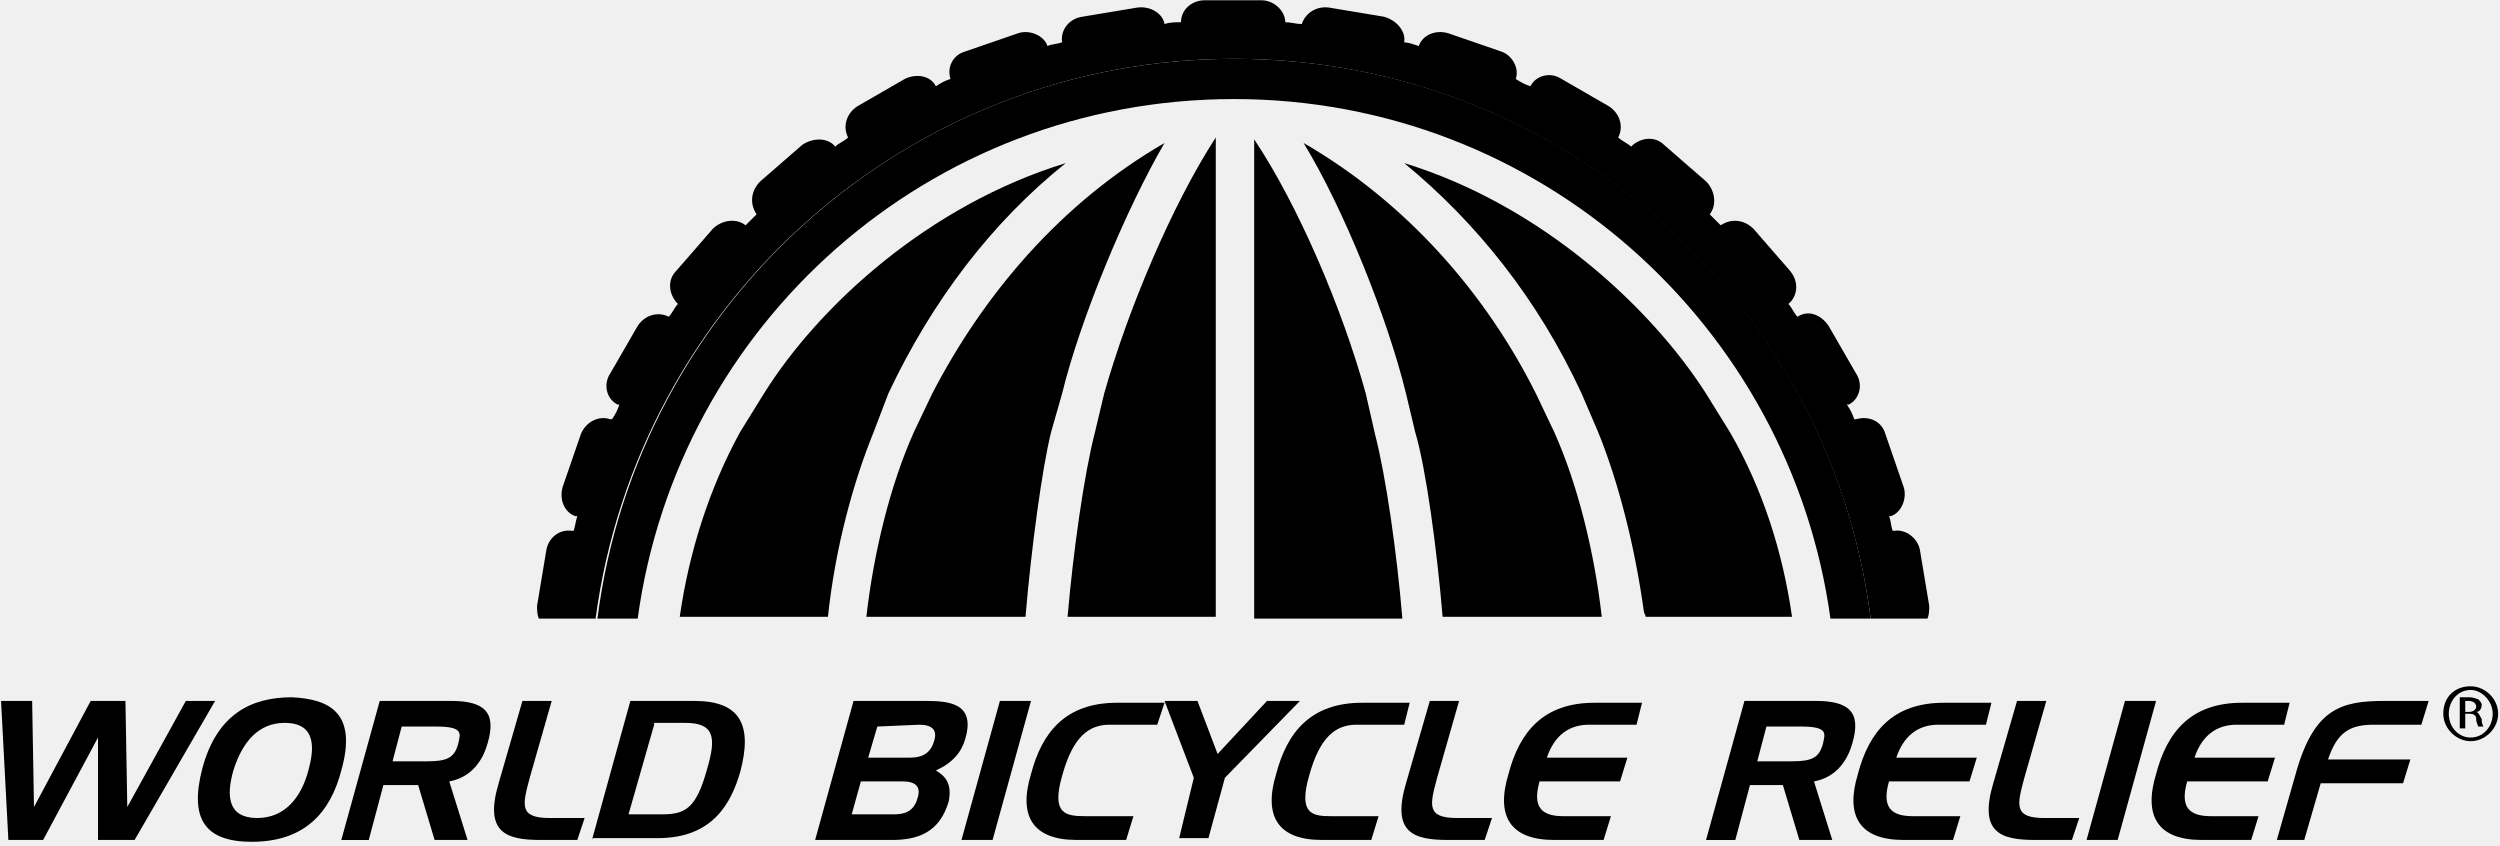
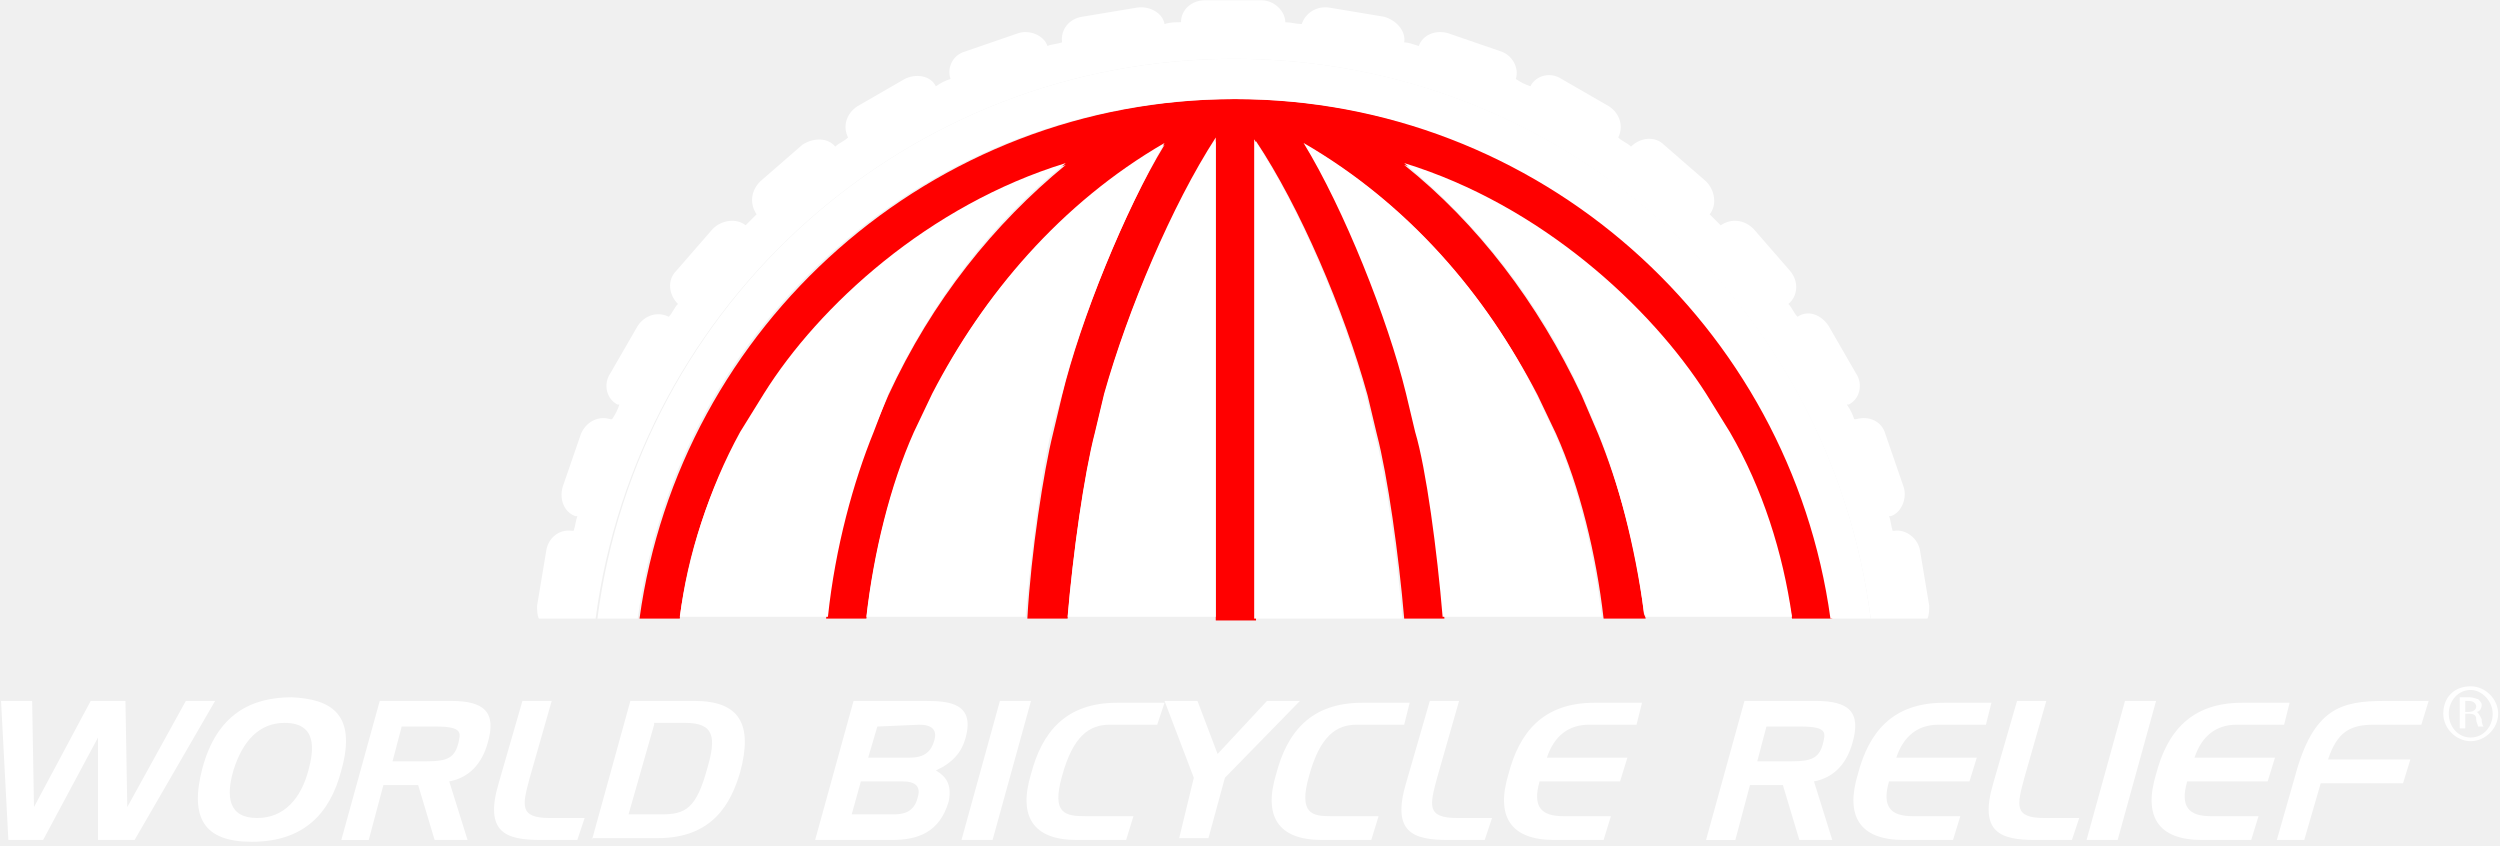
<svg xmlns="http://www.w3.org/2000/svg" width="399" height="135" viewBox="0 0 399 135">
-   <g transform="translate(-1 -2)" fill="none" fill-rule="evenodd">
+   <g transform="translate(-1 -2)" fill="red" fill-rule="nonzero">
    <path d="M119.124 71.24l3.796-6.13c8.759-13.723 26.277-30.074 48.175-36.789-11.387 9.343-21.314 21.606-28.321 36.788l-2.628 6.132c-3.212 8.175-6.131 18.686-7.3 29.489h6.424c1.168-10.22 3.796-21.022 7.591-29.49l2.92-6.13c7.883-15.767 20.438-30.365 37.08-40-6.423 10.51-13.43 28.029-16.35 40l-1.46 6.13c-1.46 5.84-3.504 18.979-4.087 29.49h6.423c.876-10.511 2.628-22.774 4.38-29.49l1.46-6.13c3.795-13.723 10.802-30.074 17.81-40.584v76.496h6.423V24.526c7.007 10.51 14.014 26.86 17.81 40.583l1.46 6.132c1.752 6.715 3.504 19.27 4.38 29.489h6.423c-.876-10.511-2.628-23.65-4.38-29.49l-1.46-6.13c-2.92-11.971-9.927-29.49-16.35-40 16.642 9.635 28.905 24.233 37.08 40l2.92 6.13c3.796 8.468 6.423 19.27 7.591 29.49h6.716c0-.292-.292-.584-.292-.876-1.168-10.51-4.088-20.73-7.3-28.613l-2.627-6.132c-7.008-14.89-16.643-27.445-28.322-36.788 21.898 6.715 39.417 22.774 48.176 36.788l3.795 6.132c4.964 9.051 8.175 19.27 9.927 29.489h6.424c-6.424-47.007-46.424-82.92-95.183-82.92-48.759 0-88.759 36.205-95.182 82.92h6.423c1.168-10.22 4.672-20.438 9.635-29.49z" />
-     <path d="M197.956 11.387c52.263 0 95.183 39.124 101.606 89.343h9.051c.292-.584.292-1.46.292-2.044l-1.46-8.759c-.292-2.044-2.336-3.504-4.087-3.212h-.292c-.292-.876-.292-1.751-.584-2.335h.292c1.752-.584 2.627-2.92 2.044-4.672l-2.92-8.467c-.584-2.044-2.628-2.92-4.672-2.336h-.292c-.292-.876-.584-1.46-1.168-2.336h.292c1.752-.876 2.336-3.211 1.168-4.963l-4.38-7.591c-1.167-1.752-3.211-2.628-4.963-1.46-.584-.584-.876-1.46-1.46-2.044 1.46-1.168 1.752-3.504.292-5.256l-5.84-6.715c-1.459-1.46-3.503-1.752-5.255-.584l-1.751-1.752c1.167-1.46.876-3.795-.584-5.255l-6.716-5.84c-1.46-1.46-3.795-1.167-5.255.292-.584-.583-1.46-.875-2.044-1.46.876-1.751.292-3.795-1.46-4.963l-7.591-4.38c-1.752-1.167-4.088-.583-4.964 1.168-.875-.292-1.46-.584-2.335-1.167.584-1.752-.584-3.796-2.336-4.38l-8.467-2.92c-2.044-.584-4.088.292-4.672 2.044-.876-.292-1.752-.584-2.336-.584.292-1.752-1.167-3.504-3.211-4.087l-8.76-1.46c-2.043-.292-3.795.876-4.379 2.627-.876 0-1.752-.292-2.628-.292 0-1.751-1.751-3.503-3.795-3.503h-9.051c-2.044 0-3.796 1.46-3.796 3.503-.876 0-1.752 0-2.628.292-.292-1.751-2.335-2.92-4.38-2.627l-8.758 1.46c-2.044.292-3.504 2.043-3.212 4.087-.876.292-1.752.292-2.336.584-.584-1.752-2.92-2.628-4.671-2.044l-8.468 2.92c-2.043.584-2.92 2.628-2.335 4.38-.876.292-1.46.583-2.336 1.167-.876-1.751-3.212-2.043-4.964-1.167l-7.59 4.38c-1.753 1.167-2.337 3.21-1.46 4.963-.585.584-1.46.876-2.044 1.46-1.168-1.46-3.504-1.46-5.256-.293l-6.715 5.84c-1.46 1.46-1.752 3.504-.584 5.255L120 37.956c-1.46-1.168-3.796-.876-5.255.584l-5.84 6.715c-1.46 1.46-1.168 3.796.292 5.256-.584.584-.876 1.46-1.46 2.044-1.752-.876-3.795-.292-4.963 1.46l-4.38 7.59c-1.168 1.753-.584 4.088 1.168 4.964h.292c-.292.876-.584 1.46-1.168 2.336h-.292c-1.752-.584-3.795.292-4.671 2.336l-2.92 8.467c-.584 2.044.292 4.088 2.044 4.672h.292c-.292.875-.292 1.46-.584 2.335h-.292c-2.044-.292-3.796 1.168-4.088 3.212l-1.46 8.76c0 .583 0 1.459.292 2.043h9.051c6.716-50.511 49.927-89.343 101.898-89.343z" fill="#000" fill-rule="nonzero" />
-     <path d="M197.956 11.387c-52.263 0-95.182 39.124-101.606 89.343h6.424c6.423-47.007 46.423-82.92 95.182-82.92 48.76 0 88.76 36.205 95.183 82.92h6.423c-6.423-50.511-49.343-89.343-101.606-89.343z" fill="#000" fill-rule="nonzero" />
-     <path d="M177.226 64.818l-1.46 6.13c-1.751 6.716-3.503 19.271-4.38 29.49h23.65V23.942c-7.007 10.803-14.014 27.445-17.81 40.876zm41.752 0c-3.796-13.723-10.803-30.073-17.81-40.584v76.496h23.65c-.876-10.511-2.628-22.774-4.38-29.49l-1.46-6.422zm27.153 0c-7.883-15.767-20.438-30.365-37.08-40 6.423 10.51 13.43 28.029 16.35 40l1.46 6.13c1.752 5.84 3.504 18.979 4.38 29.49h25.401c-1.168-10.219-3.795-21.022-7.59-29.49l-2.92-6.13z" fill="#000" fill-rule="nonzero" />
-     <path d="M273.285 64.818c-8.76-13.723-26.278-30.073-48.176-36.789 11.387 9.343 21.314 21.606 28.322 36.789l2.627 6.13c3.212 7.884 5.84 18.103 7.3 28.614 0 .292.292.584.292.876h23.357c-1.46-10.219-4.671-20.438-9.927-29.49l-3.795-6.13zm-102.774 0c2.92-11.971 10.219-29.49 16.35-40-16.642 9.635-28.905 24.233-37.08 40l-2.92 6.13c-3.795 8.468-6.423 19.271-7.59 29.49h25.4c.876-10.511 2.628-23.65 4.088-29.49l1.752-6.13z" fill="#000" fill-rule="nonzero" />
-     <path d="M142.774 64.818c7.007-14.891 16.642-27.446 28.32-36.789-21.897 6.716-39.415 22.774-48.174 36.789l-3.796 6.13c-4.963 9.052-8.175 19.271-9.635 29.49h23.65c1.168-11.095 4.087-21.606 7.299-29.49l2.336-6.13z" fill="#000" fill-rule="nonzero" />
-     <path fill="#000" fill-rule="nonzero" d="M2.336 136.058L1.168 113.869 6.131 113.869 6.423 130.803 15.474 113.869 21.022 113.869 21.314 130.803 30.657 113.869 35.328 113.869 22.482 136.058 16.642 136.058 16.642 119.708 7.883 136.058z" />
-     <path d="M55.474 124.964c-1.751 6.715-5.839 11.386-14.306 11.386-7.591 0-9.927-3.795-7.883-11.678 2.335-8.76 7.883-11.387 14.306-11.387 5.84.292 10.511 2.335 7.883 11.679zm-13.43 7.59c4.38 0 7.007-3.21 8.175-7.59.876-3.212 1.46-7.592-3.796-7.592-4.087 0-6.715 2.92-8.175 7.592-1.168 4.087-.876 7.59 3.796 7.59zm13.43 3.504l6.132-22.19h11.387c5.255 0 7.299 1.752 5.84 6.716-.877 3.212-2.92 5.547-6.132 6.131l2.92 9.343h-5.256l-2.628-8.759H62.19l-2.336 8.76h-4.38zm9.635-18.102l-1.46 5.548h5.548c3.212 0 4.38-.584 4.964-2.92.292-1.46.875-2.628-3.504-2.628h-5.548zm28.03 18.102h-5.84c-5.547 0-9.05-1.167-6.715-9.05l3.796-13.14h4.671l-3.504 12.263c-1.167 4.38-1.751 6.424 3.212 6.424h5.548l-1.168 3.503zm2.335 0l6.132-22.19h10.219c7.3 0 9.343 3.796 7.3 11.387-1.46 4.964-4.38 10.511-13.14 10.511h-10.51v.292zm9.927-18.394l-4.087 14.307h5.255c3.796 0 5.548-.876 7.3-7.3 1.46-4.963 1.167-7.299-3.504-7.299h-4.964v.292zm25.694 18.394l6.131-22.19h11.387c3.796 0 8.175.293 6.423 6.132-.583 2.044-2.043 3.796-4.671 4.964 1.46.875 2.628 2.043 2.044 4.963-1.46 4.964-4.964 6.131-9.051 6.131h-12.263zm9.927-18.102l-1.46 4.964h6.715c1.752 0 3.212-.584 3.796-2.628.584-1.752-.292-2.628-2.336-2.628l-6.715.292zm-4.088 14.015h6.716c1.46 0 3.211-.292 3.795-2.628.584-1.752-.292-2.628-2.336-2.628h-6.715l-1.46 5.256z" fill="#000" fill-rule="nonzero" />
-     <path fill="#000" fill-rule="nonzero" d="M165.547 113.869L159.416 136.058 154.453 136.058 160.584 113.869z" />
-     <path d="M185.693 117.664h-7.59c-3.212 0-5.84 1.752-7.592 8.175-1.752 6.132.584 6.424 3.796 6.424h7.59l-1.167 3.795h-7.883c-7.008 0-9.343-3.795-7.3-10.51 1.752-6.716 5.548-11.387 13.723-11.387h7.591l-1.168 3.503z" fill="#000" fill-rule="nonzero" />
-     <path fill="#000" fill-rule="nonzero" d="M191.533 126.131L186.861 113.869 192.117 113.869 195.328 122.336 203.212 113.869 208.467 113.869 196.496 126.131 193.869 135.766 189.197 135.766z" />
-     <path d="M225.11 117.664h-7.592c-3.211 0-5.84 1.752-7.591 8.175-1.752 6.132.584 6.424 3.504 6.424h7.59l-1.167 3.795h-7.883c-7.007 0-9.343-3.795-7.3-10.51 1.752-6.716 5.548-11.387 13.723-11.387h7.591l-.876 3.503zm12.846 18.394h-5.84c-5.547 0-9.05-1.167-6.715-9.05l3.796-13.14h4.672l-3.504 12.263c-1.168 4.38-1.752 6.424 3.212 6.424h5.547l-1.168 3.503zm24.234-18.394h-7.591c-3.212 0-5.548 1.752-6.716 5.256h12.847l-1.168 3.795h-12.847c-1.168 4.088.292 5.548 3.796 5.548h7.591l-1.168 3.795h-7.883c-7.007 0-9.343-3.795-7.3-10.51 1.753-6.716 5.548-11.387 13.723-11.387h7.592l-.876 3.503zm11.095 18.394l6.131-22.19h11.387c5.255 0 7.3 1.752 5.84 6.716-.877 3.212-2.92 5.547-6.132 6.131l2.92 9.343h-5.256l-2.628-8.759h-5.255l-2.336 8.76h-4.671zm9.635-18.102l-1.46 5.548h5.547c3.212 0 4.38-.584 4.964-2.92.292-1.46.876-2.628-3.504-2.628h-5.547zm35.036-.292h-7.591c-3.212 0-5.547 1.752-6.715 5.256h12.846l-1.168 3.795h-12.846c-1.168 4.088.292 5.548 3.795 5.548h7.592l-1.168 3.795h-7.883c-7.008 0-9.344-3.795-7.3-10.51 1.752-6.716 5.548-11.387 13.723-11.387h7.591l-.876 3.503zm13.723 18.394h-5.84c-5.547 0-9.05-1.167-6.715-9.05l3.796-13.14h4.671l-3.503 12.263c-1.168 4.38-1.752 6.424 3.211 6.424h5.548l-1.168 3.503z" fill="#000" fill-rule="nonzero" />
-     <path fill="#000" fill-rule="nonzero" d="M345.109 113.869L338.978 136.058 334.015 136.058 340.146 113.869z" />
-     <path d="M365.547 117.664h-7.59c-3.212 0-5.548 1.752-6.716 5.256h12.847l-1.168 3.795h-12.847c-1.168 4.088.292 5.548 3.796 5.548h7.59l-1.167 3.795h-7.883c-7.008 0-9.343-3.795-7.3-10.51 1.752-6.716 5.548-11.387 13.723-11.387h7.591l-.876 3.503zm-1.167 18.394l2.92-10.219c2.919-10.803 7.299-11.97 14.306-11.97h7.007l-1.168 3.795h-7.591c-3.796 0-5.84 1.168-7.3 5.548h13.14l-1.168 3.795h-13.14l-2.627 9.051h-4.38zm30.948-24.525c2.336 0 4.38 2.044 4.38 4.38 0 2.335-2.044 4.379-4.38 4.379-2.335 0-4.38-2.044-4.38-4.38 0-2.627 1.753-4.38 4.38-4.38zm0 .584c-2.043 0-3.503 1.752-3.503 3.795 0 2.044 1.46 3.796 3.503 3.796 2.044 0 3.504-1.752 3.504-3.796 0-2.043-1.752-3.795-3.504-3.795zm-.875 6.131h-.876v-4.963h1.46c.875 0 1.167.292 1.46.292.291.292.583.584.583.876 0 .583-.292 1.167-.876 1.167.292 0 .584.584.876 1.168 0 .876.292 1.168.292 1.168h-.876c0-.292-.292-.584-.292-1.168s-.292-.876-1.168-.876h-.583v2.336zm0-2.628h.583c.584 0 1.168-.292 1.168-.875 0-.292-.292-.876-1.168-.876h-.583v1.751z" fill="#000" fill-rule="nonzero" />
+     <path d="M197.956 11.387c52.263 0 95.183 39.124 101.606 89.343h9.051c.292-.584.292-1.46.292-2.044l-1.46-8.759c-.292-2.044-2.336-3.504-4.087-3.212h-.292c-.292-.876-.292-1.751-.584-2.335h.292c1.752-.584 2.627-2.92 2.044-4.672l-2.92-8.467c-.584-2.044-2.628-2.92-4.672-2.336h-.292c-.292-.876-.584-1.46-1.168-2.336h.292c1.752-.876 2.336-3.211 1.168-4.963l-4.38-7.591c-1.167-1.752-3.211-2.628-4.963-1.46-.584-.584-.876-1.46-1.46-2.044 1.46-1.168 1.752-3.504.292-5.256l-5.84-6.715c-1.459-1.46-3.503-1.752-5.255-.584l-1.751-1.752c1.167-1.46.876-3.795-.584-5.255l-6.716-5.84c-1.46-1.46-3.795-1.167-5.255.292-.584-.583-1.46-.875-2.044-1.46.876-1.751.292-3.795-1.46-4.963l-7.591-4.38c-1.752-1.167-4.088-.583-4.964 1.168-.875-.292-1.46-.584-2.335-1.167.584-1.752-.584-3.796-2.336-4.38l-8.467-2.92c-2.044-.584-4.088.292-4.672 2.044-.876-.292-1.752-.584-2.336-.584.292-1.752-1.167-3.504-3.211-4.087l-8.76-1.46c-2.043-.292-3.795.876-4.379 2.627-.876 0-1.752-.292-2.628-.292 0-1.751-1.751-3.503-3.795-3.503h-9.051c-2.044 0-3.796 1.46-3.796 3.503-.876 0-1.752 0-2.628.292-.292-1.751-2.335-2.92-4.38-2.627l-8.758 1.46c-2.044.292-3.504 2.043-3.212 4.087-.876.292-1.752.292-2.336.584-.584-1.752-2.92-2.628-4.671-2.044l-8.468 2.92c-2.043.584-2.92 2.628-2.335 4.38-.876.292-1.46.583-2.336 1.167-.876-1.751-3.212-2.043-4.964-1.167l-7.59 4.38c-1.753 1.167-2.337 3.21-1.46 4.963-.585.584-1.46.876-2.044 1.46-1.168-1.46-3.504-1.46-5.256-.293l-6.715 5.84c-1.46 1.46-1.752 3.504-.584 5.255L120 37.956c-1.46-1.168-3.796-.876-5.255.584l-5.84 6.715c-1.46 1.46-1.168 3.796.292 5.256-.584.584-.876 1.46-1.46 2.044-1.752-.876-3.795-.292-4.963 1.46l-4.38 7.59c-1.168 1.753-.584 4.088 1.168 4.964h.292c-.292.876-.584 1.46-1.168 2.336h-.292c-1.752-.584-3.795.292-4.671 2.336l-2.92 8.467c-.584 2.044.292 4.088 2.044 4.672h.292c-.292.875-.292 1.46-.584 2.335h-.292c-2.044-.292-3.796 1.168-4.088 3.212l-1.46 8.76c0 .583 0 1.459.292 2.043h9.051c6.716-50.511 49.927-89.343 101.898-89.343z" fill="#fff" fill-rule="nonzero" />
+     <path d="M197.956 11.387c-52.263 0-95.182 39.124-101.606 89.343h6.424c6.423-47.007 46.423-82.92 95.182-82.92 48.76 0 88.76 36.205 95.183 82.92h6.423c-6.423-50.511-49.343-89.343-101.606-89.343z" fill="#fff" fill-rule="nonzero" />
+     <path d="M177.226 64.818l-1.46 6.13c-1.751 6.716-3.503 19.271-4.38 29.49h23.65V23.942c-7.007 10.803-14.014 27.445-17.81 40.876zm41.752 0c-3.796-13.723-10.803-30.073-17.81-40.584v76.496h23.65c-.876-10.511-2.628-22.774-4.38-29.49l-1.46-6.422zm27.153 0c-7.883-15.767-20.438-30.365-37.08-40 6.423 10.51 13.43 28.029 16.35 40l1.46 6.13c1.752 5.84 3.504 18.979 4.38 29.49h25.401c-1.168-10.219-3.795-21.022-7.59-29.49l-2.92-6.13z" fill="#fff" fill-rule="nonzero" />
+     <path d="M273.285 64.818c-8.76-13.723-26.278-30.073-48.176-36.789 11.387 9.343 21.314 21.606 28.322 36.789l2.627 6.13c3.212 7.884 5.84 18.103 7.3 28.614 0 .292.292.584.292.876h23.357c-1.46-10.219-4.671-20.438-9.927-29.49l-3.795-6.13zm-102.774 0c2.92-11.971 10.219-29.49 16.35-40-16.642 9.635-28.905 24.233-37.08 40l-2.92 6.13c-3.795 8.468-6.423 19.271-7.59 29.49h25.4c.876-10.511 2.628-23.65 4.088-29.49l1.752-6.13z" fill="#fff" fill-rule="nonzero" />
+     <path d="M142.774 64.818c7.007-14.891 16.642-27.446 28.32-36.789-21.897 6.716-39.415 22.774-48.174 36.789l-3.796 6.13c-4.963 9.052-8.175 19.271-9.635 29.49h23.65c1.168-11.095 4.087-21.606 7.299-29.49l2.336-6.13z" fill="#fff" fill-rule="nonzero" />
+     <path fill="#fff" fill-rule="nonzero" d="M2.336 136.058L1.168 113.869 6.131 113.869 6.423 130.803 15.474 113.869 21.022 113.869 21.314 130.803 30.657 113.869 35.328 113.869 22.482 136.058 16.642 136.058 16.642 119.708 7.883 136.058z" />
+     <path d="M55.474 124.964c-1.751 6.715-5.839 11.386-14.306 11.386-7.591 0-9.927-3.795-7.883-11.678 2.335-8.76 7.883-11.387 14.306-11.387 5.84.292 10.511 2.335 7.883 11.679zm-13.43 7.59c4.38 0 7.007-3.21 8.175-7.59.876-3.212 1.46-7.592-3.796-7.592-4.087 0-6.715 2.92-8.175 7.592-1.168 4.087-.876 7.59 3.796 7.59zm13.43 3.504l6.132-22.19h11.387c5.255 0 7.299 1.752 5.84 6.716-.877 3.212-2.92 5.547-6.132 6.131l2.92 9.343h-5.256l-2.628-8.759H62.19l-2.336 8.76h-4.38zm9.635-18.102l-1.46 5.548h5.548c3.212 0 4.38-.584 4.964-2.92.292-1.46.875-2.628-3.504-2.628h-5.548zm28.03 18.102h-5.84c-5.547 0-9.05-1.167-6.715-9.05l3.796-13.14h4.671l-3.504 12.263c-1.167 4.38-1.751 6.424 3.212 6.424h5.548l-1.168 3.503zm2.335 0l6.132-22.19h10.219c7.3 0 9.343 3.796 7.3 11.387-1.46 4.964-4.38 10.511-13.14 10.511h-10.51v.292zm9.927-18.394l-4.087 14.307h5.255c3.796 0 5.548-.876 7.3-7.3 1.46-4.963 1.167-7.299-3.504-7.299h-4.964v.292zm25.694 18.394l6.131-22.19h11.387c3.796 0 8.175.293 6.423 6.132-.583 2.044-2.043 3.796-4.671 4.964 1.46.875 2.628 2.043 2.044 4.963-1.46 4.964-4.964 6.131-9.051 6.131h-12.263zm9.927-18.102l-1.46 4.964h6.715c1.752 0 3.212-.584 3.796-2.628.584-1.752-.292-2.628-2.336-2.628l-6.715.292zm-4.088 14.015h6.716c1.46 0 3.211-.292 3.795-2.628.584-1.752-.292-2.628-2.336-2.628h-6.715l-1.46 5.256z" fill="#fff" fill-rule="nonzero" />
+     <path fill="#fff" fill-rule="nonzero" d="M165.547 113.869L159.416 136.058 154.453 136.058 160.584 113.869z" />
+     <path d="M185.693 117.664h-7.59c-3.212 0-5.84 1.752-7.592 8.175-1.752 6.132.584 6.424 3.796 6.424h7.59l-1.167 3.795h-7.883c-7.008 0-9.343-3.795-7.3-10.51 1.752-6.716 5.548-11.387 13.723-11.387h7.591l-1.168 3.503z" fill="#fff" fill-rule="nonzero" />
+     <path fill="#fff" fill-rule="nonzero" d="M191.533 126.131L186.861 113.869 192.117 113.869 195.328 122.336 203.212 113.869 208.467 113.869 196.496 126.131 193.869 135.766 189.197 135.766z" />
+     <path d="M225.11 117.664h-7.592c-3.211 0-5.84 1.752-7.591 8.175-1.752 6.132.584 6.424 3.504 6.424h7.59l-1.167 3.795h-7.883c-7.007 0-9.343-3.795-7.3-10.51 1.752-6.716 5.548-11.387 13.723-11.387h7.591l-.876 3.503zm12.846 18.394h-5.84c-5.547 0-9.05-1.167-6.715-9.05l3.796-13.14h4.672l-3.504 12.263c-1.168 4.38-1.752 6.424 3.212 6.424h5.547l-1.168 3.503zm24.234-18.394h-7.591c-3.212 0-5.548 1.752-6.716 5.256h12.847l-1.168 3.795h-12.847c-1.168 4.088.292 5.548 3.796 5.548h7.591l-1.168 3.795h-7.883c-7.007 0-9.343-3.795-7.3-10.51 1.753-6.716 5.548-11.387 13.723-11.387h7.592l-.876 3.503zm11.095 18.394l6.131-22.19h11.387c5.255 0 7.3 1.752 5.84 6.716-.877 3.212-2.92 5.547-6.132 6.131l2.92 9.343h-5.256l-2.628-8.759h-5.255l-2.336 8.76h-4.671zm9.635-18.102l-1.46 5.548h5.547c3.212 0 4.38-.584 4.964-2.92.292-1.46.876-2.628-3.504-2.628h-5.547zm35.036-.292h-7.591c-3.212 0-5.547 1.752-6.715 5.256h12.846l-1.168 3.795h-12.846c-1.168 4.088.292 5.548 3.795 5.548h7.592l-1.168 3.795h-7.883c-7.008 0-9.344-3.795-7.3-10.51 1.752-6.716 5.548-11.387 13.723-11.387h7.591l-.876 3.503zm13.723 18.394h-5.84c-5.547 0-9.05-1.167-6.715-9.05l3.796-13.14h4.671l-3.503 12.263c-1.168 4.38-1.752 6.424 3.211 6.424h5.548l-1.168 3.503z" fill="#fff" fill-rule="nonzero" />
+     <path fill="#fff" fill-rule="nonzero" d="M345.109 113.869L338.978 136.058 334.015 136.058 340.146 113.869z" />
+     <path d="M365.547 117.664h-7.59c-3.212 0-5.548 1.752-6.716 5.256h12.847l-1.168 3.795h-12.847c-1.168 4.088.292 5.548 3.796 5.548h7.59l-1.167 3.795h-7.883c-7.008 0-9.343-3.795-7.3-10.51 1.752-6.716 5.548-11.387 13.723-11.387h7.591l-.876 3.503zm-1.167 18.394l2.92-10.219c2.919-10.803 7.299-11.97 14.306-11.97h7.007l-1.168 3.795h-7.591c-3.796 0-5.84 1.168-7.3 5.548h13.14l-1.168 3.795h-13.14l-2.627 9.051h-4.38zm30.948-24.525c2.336 0 4.38 2.044 4.38 4.38 0 2.335-2.044 4.379-4.38 4.379-2.335 0-4.38-2.044-4.38-4.38 0-2.627 1.753-4.38 4.38-4.38zm0 .584c-2.043 0-3.503 1.752-3.503 3.795 0 2.044 1.46 3.796 3.503 3.796 2.044 0 3.504-1.752 3.504-3.796 0-2.043-1.752-3.795-3.504-3.795zm-.875 6.131h-.876v-4.963h1.46c.875 0 1.167.292 1.46.292.291.292.583.584.583.876 0 .583-.292 1.167-.876 1.167.292 0 .584.584.876 1.168 0 .876.292 1.168.292 1.168h-.876c0-.292-.292-.584-.292-1.168s-.292-.876-1.168-.876h-.583v2.336zm0-2.628h.583c.584 0 1.168-.292 1.168-.875 0-.292-.292-.876-1.168-.876h-.583v1.751z" fill="#fff" fill-rule="nonzero" />
  </g>
</svg>
